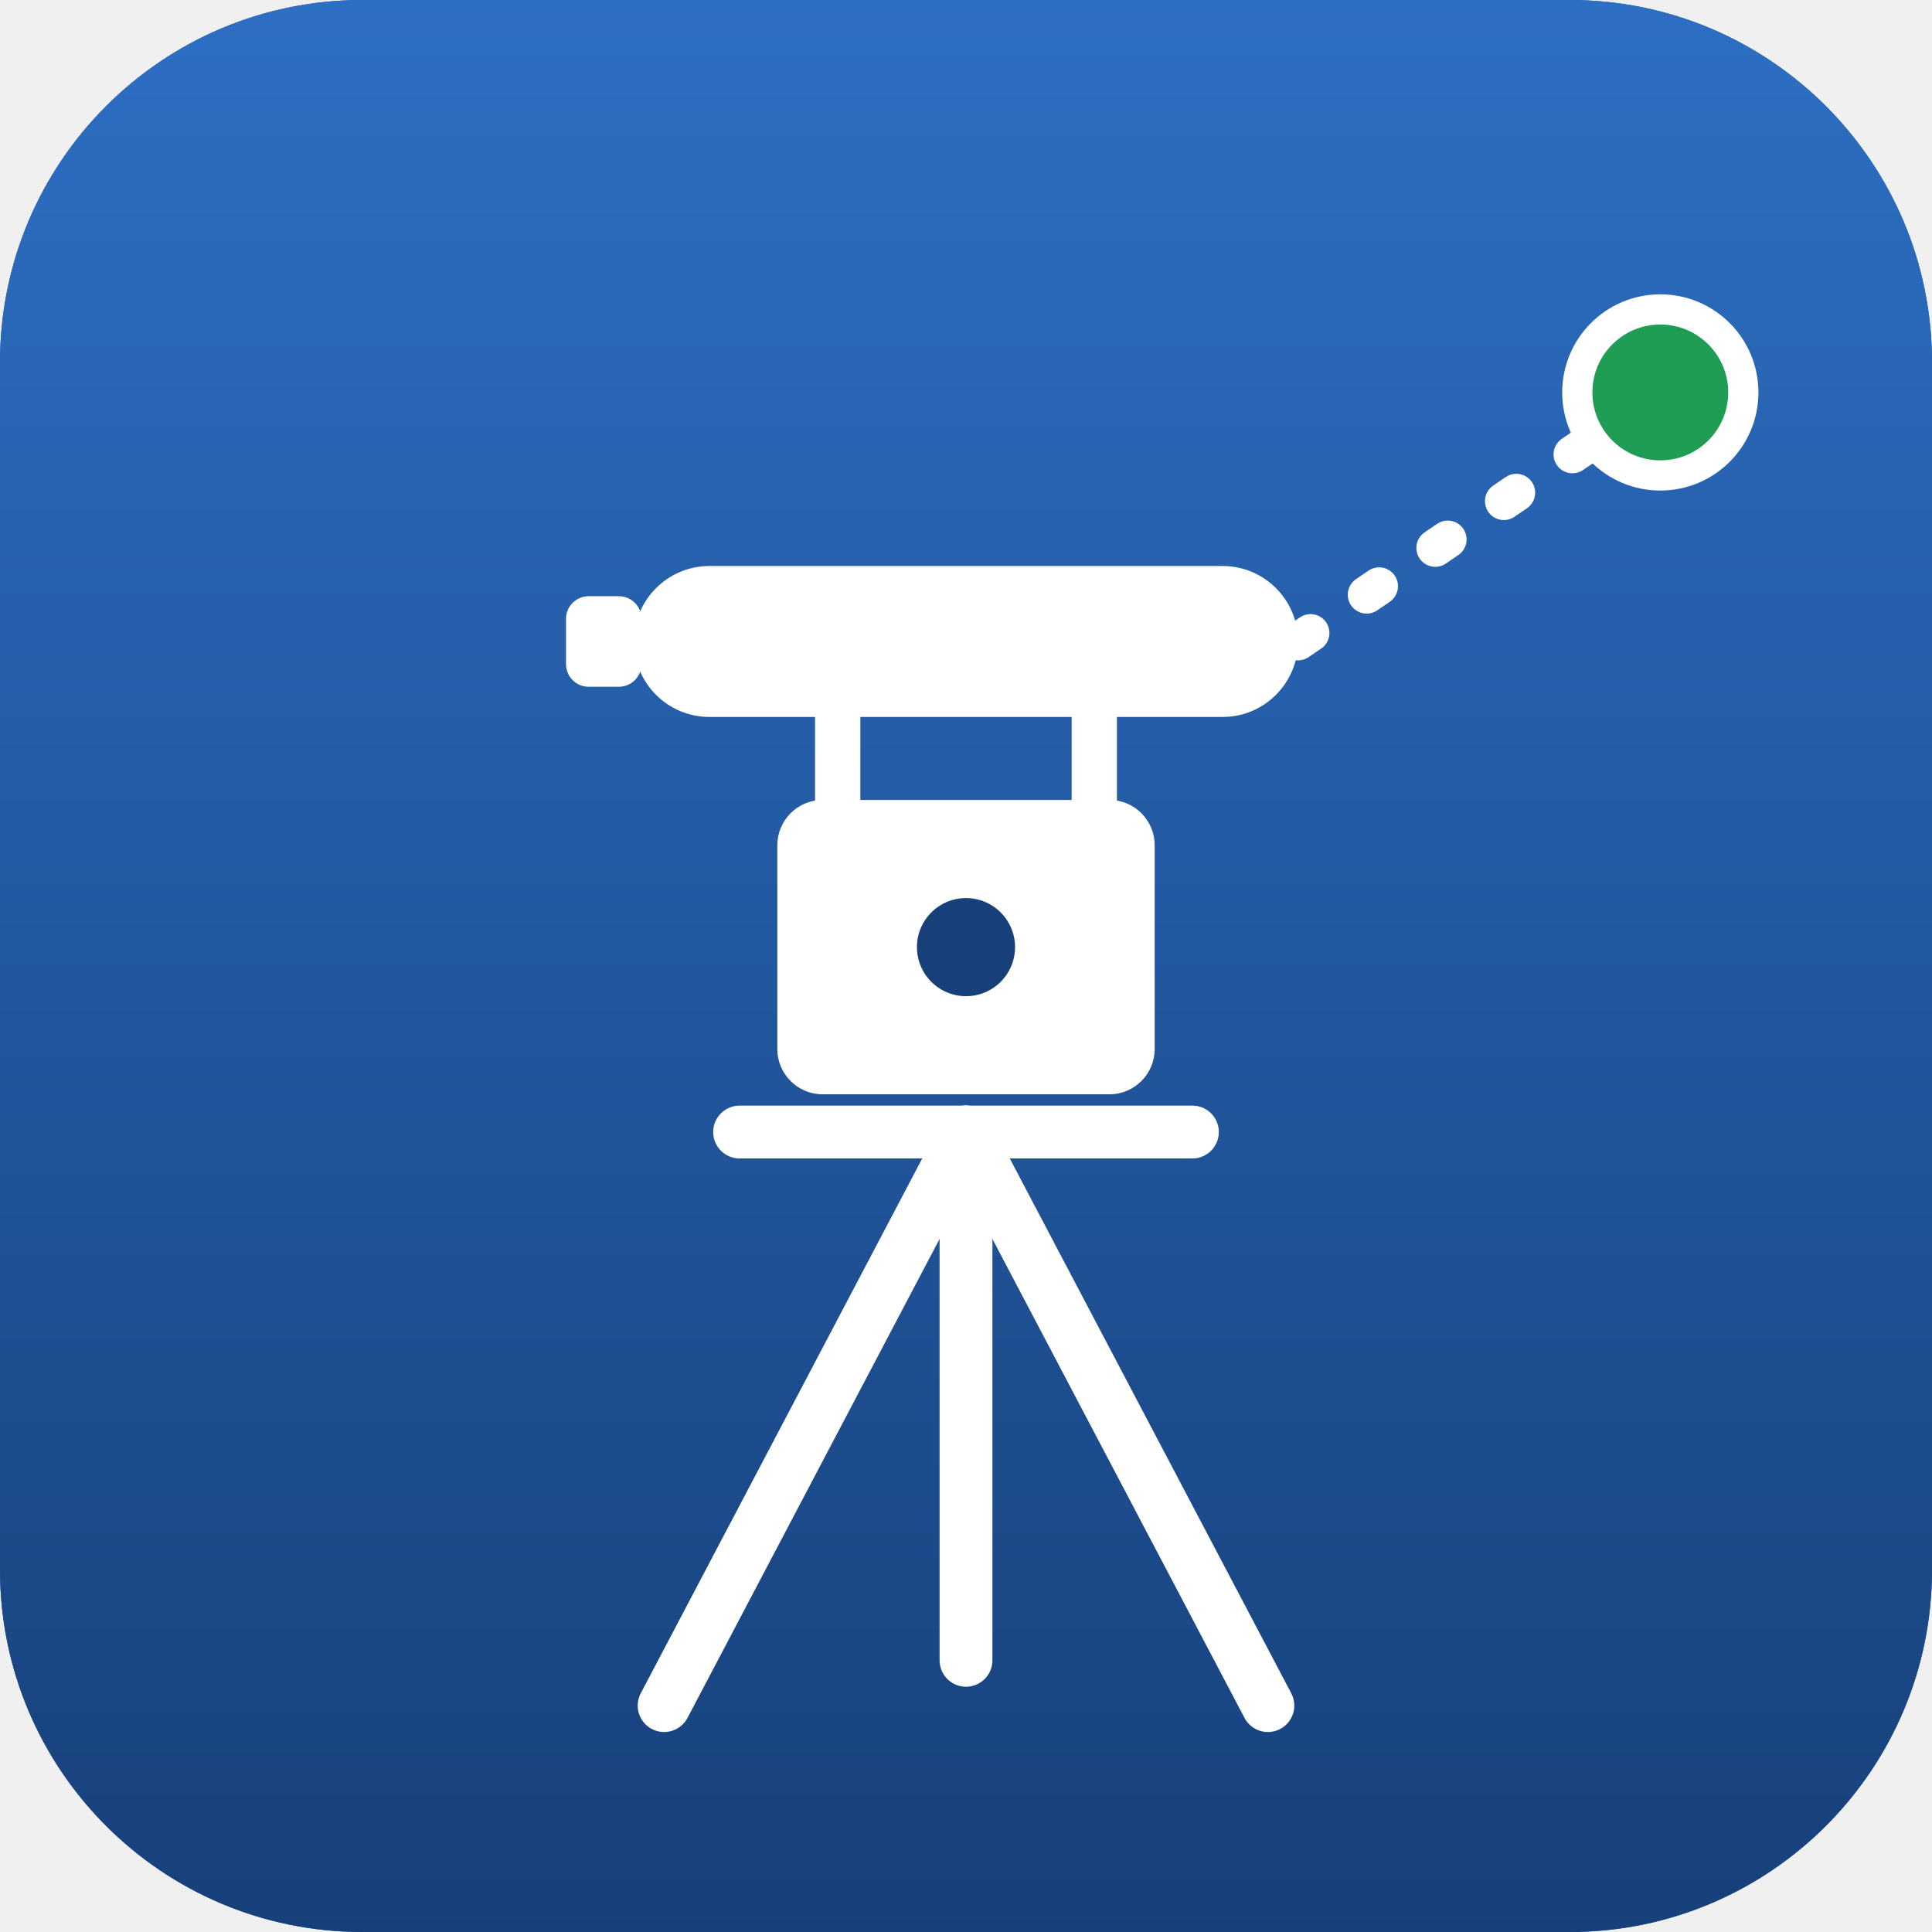
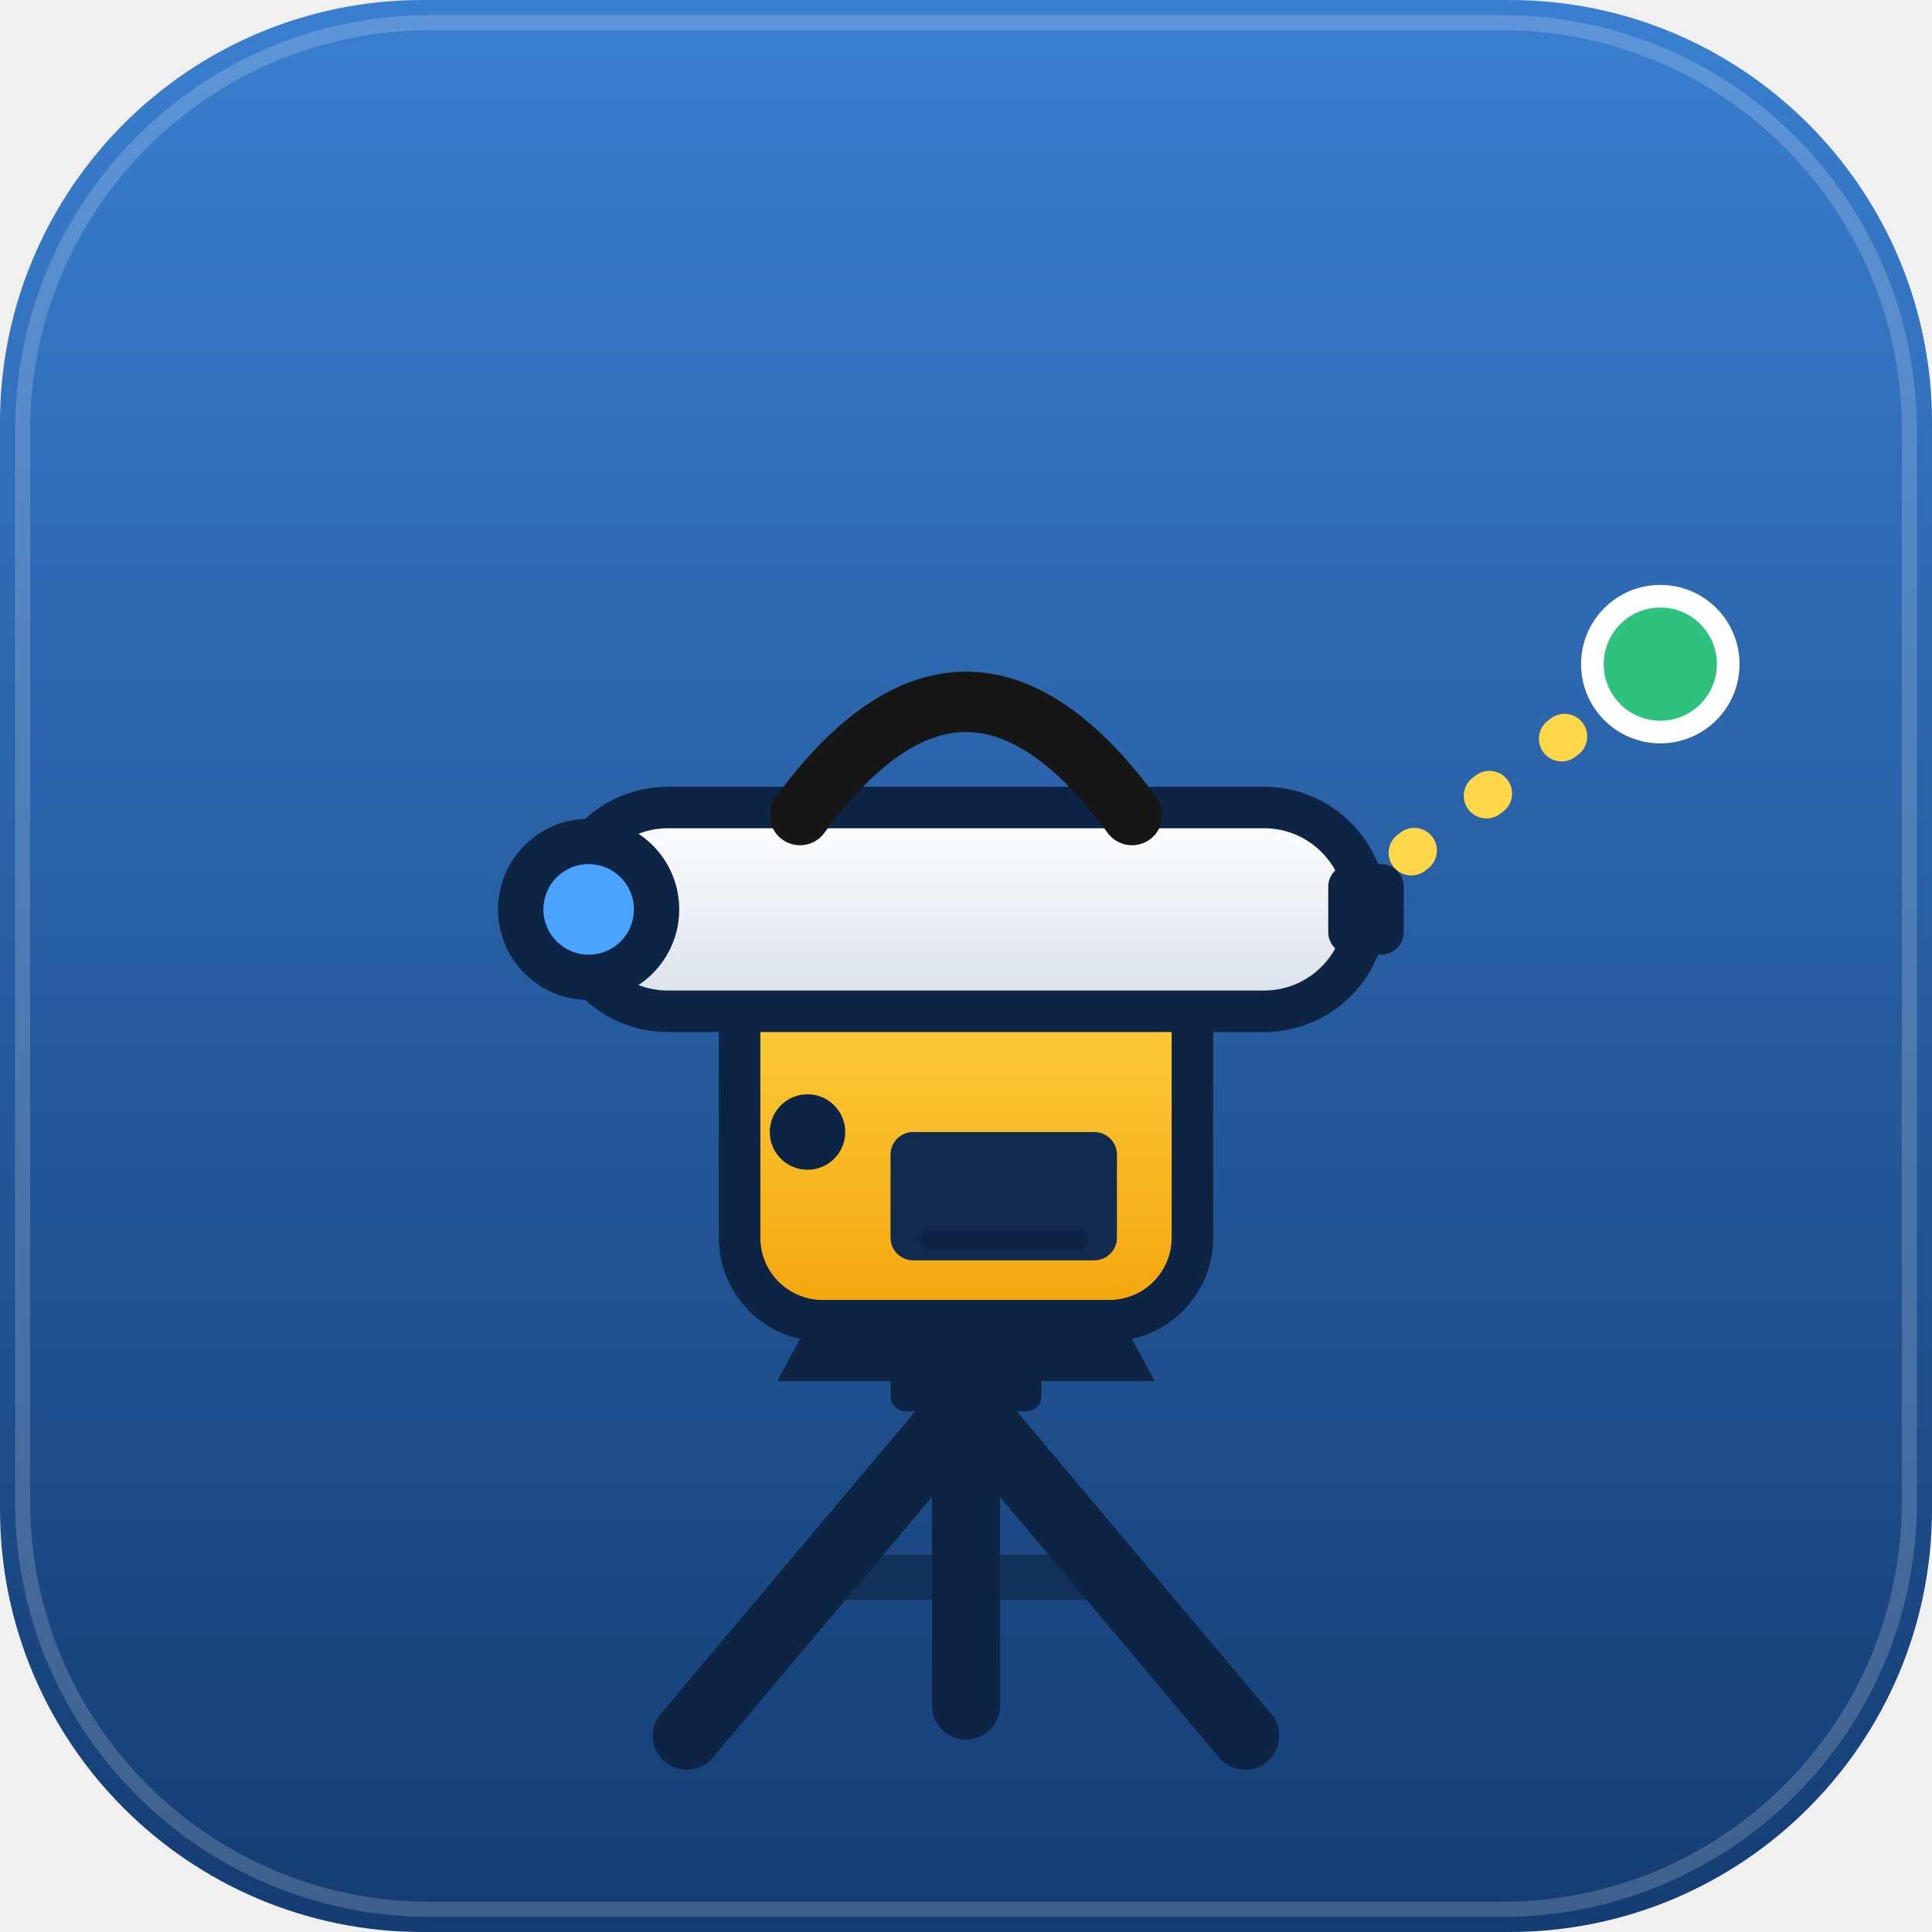
<svg xmlns="http://www.w3.org/2000/svg" viewBox="0 0 512 512" width="512" height="512">
-   <rect width="512" height="512" rx="96" fill="#1e5aa8" />
-   <rect width="512" height="512" rx="96" fill="url(#g)" />
  <defs>
-     <linearGradient id="g" x1="0" y1="0" x2="0" y2="1">
-       <stop offset="0" stop-color="#2d6fc4" />
-       <stop offset="1" stop-color="#17407a" />
+     <linearGradient id="bg" x1="0" y1="0" x2="0" y2="1">
+       <stop offset="0" stop-color="#3a7fd0" />
+       <stop offset="1" stop-color="#143c72" />
+     </linearGradient>
+     <linearGradient id="yel" x1="0" y1="0" x2="0" y2="1">
+       <stop offset="0" stop-color="#ffd84a" />
+       <stop offset="1" stop-color="#f3a50c" />
+     </linearGradient>
+     <linearGradient id="scope" x1="0" y1="0" x2="0" y2="1">
+       <stop offset="0" stop-color="#ffffff" />
+       <stop offset="1" stop-color="#d9e0e8" />
    </linearGradient>
  </defs>
-   <g fill="none" stroke="#ffffff" stroke-width="14" stroke-linecap="round" stroke-linejoin="round">
-     <path d="M256 300 L176 452" />
-     <path d="M256 300 L336 452" />
-     <path d="M256 300 L256 440" />
-     <path d="M196 300 H316" />
-     <rect x="206" y="212" width="100" height="78" rx="12" fill="#ffffff" stroke="none" />
-     <circle cx="256" cy="251" r="20" fill="#17407a" />
-     <rect x="168" y="150" width="176" height="40" rx="20" fill="#ffffff" stroke="none" />
-     <rect x="150" y="158" width="20" height="24" rx="6" fill="#ffffff" stroke="none" />
-     <path d="M222 212 L222 176" stroke-width="12" />
-     <path d="M290 212 L290 176" stroke-width="12" />
-     <path d="M344 170 L432 110" stroke-width="10" stroke-dasharray="4 18" />
+   <rect width="512" height="512" rx="112" fill="url(#bg)" />
+   <rect x="6" y="6" width="500" height="500" rx="108" fill="none" stroke="#ffffff" stroke-width="4" opacity="0.18" />
+   <g stroke="#0d2444" stroke-width="18" stroke-linecap="round">
+     <path d="M256 372 L182 460" />
+     <path d="M256 372 L330 460" />
+     <path d="M256 372 L256 452" />
  </g>
-   <g>
-     <circle cx="440" cy="104" r="22" fill="#1f9d55" stroke="#ffffff" stroke-width="8" />
-   </g>
+   <path d="M214 418 L298 418" stroke="#0d2444" stroke-width="12" stroke-linecap="round" opacity="0.65" />
+   <path d="M206 366 L306 366 L292 340 L220 340 Z" fill="#0d2444" />
+   <rect x="236" y="356" width="40" height="18" rx="4" fill="#0d2444" />
+   <rect x="196" y="238" width="120" height="112" rx="22" fill="url(#yel)" stroke="#0d2444" stroke-width="11" />
+   <circle cx="214" cy="300" r="10" fill="#0d2444" />
+   <rect x="236" y="300" width="60" height="34" rx="6" fill="#102b4e" />
+   <rect x="244" y="326" width="44" height="5" rx="2" fill="#0d2444" />
+   <rect x="150" y="214" width="212" height="54" rx="27" fill="url(#scope)" stroke="#0d2444" stroke-width="11" />
+   <circle cx="156" cy="241" r="24" fill="#0d2444" />
+   <circle cx="156" cy="241" r="12" fill="#4aa3ff" />
+   <rect x="352" y="229" width="20" height="24" rx="6" fill="#0d2444" />
+   <path d="M212 216 q44 -60 88 0" fill="none" stroke="#161616" stroke-width="16" stroke-linecap="round" />
+   <path d="M374 226 L432 182" stroke="#ffd84a" stroke-width="12" stroke-linecap="round" stroke-dasharray="1 24" />
+   <circle cx="440" cy="176" r="18" fill="#2ec27e" stroke="#ffffff" stroke-width="6" />
</svg>
